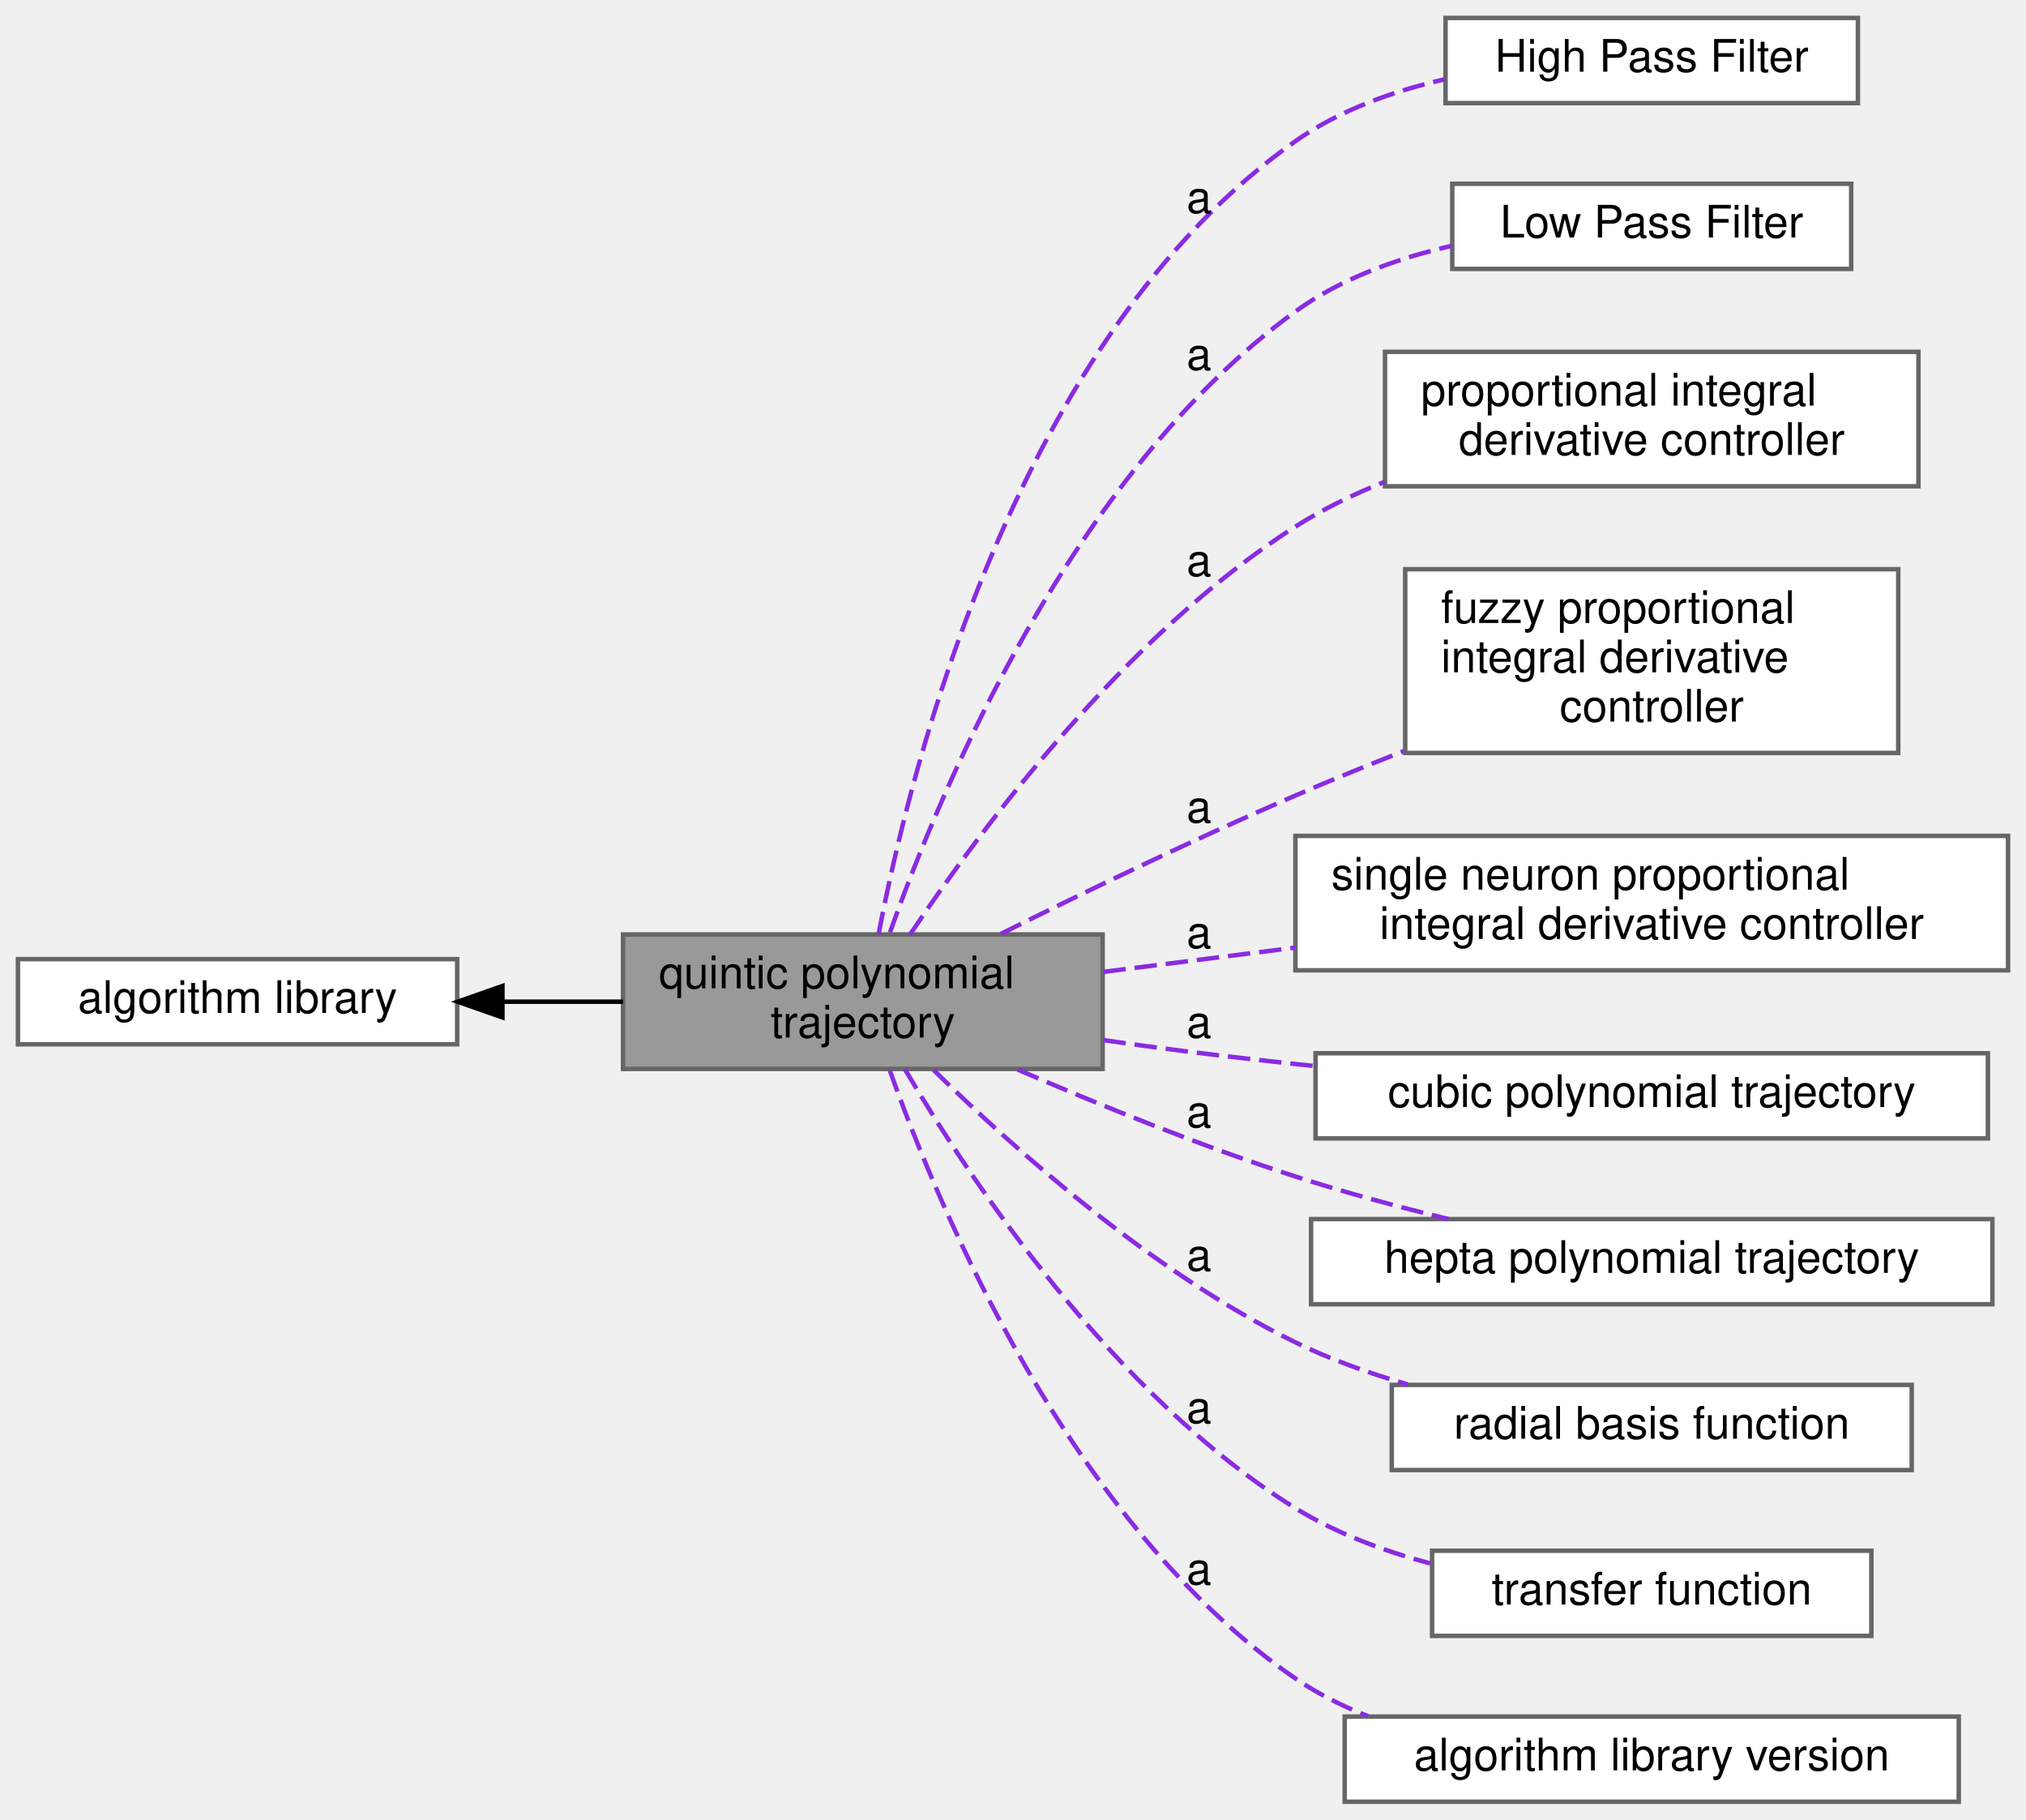
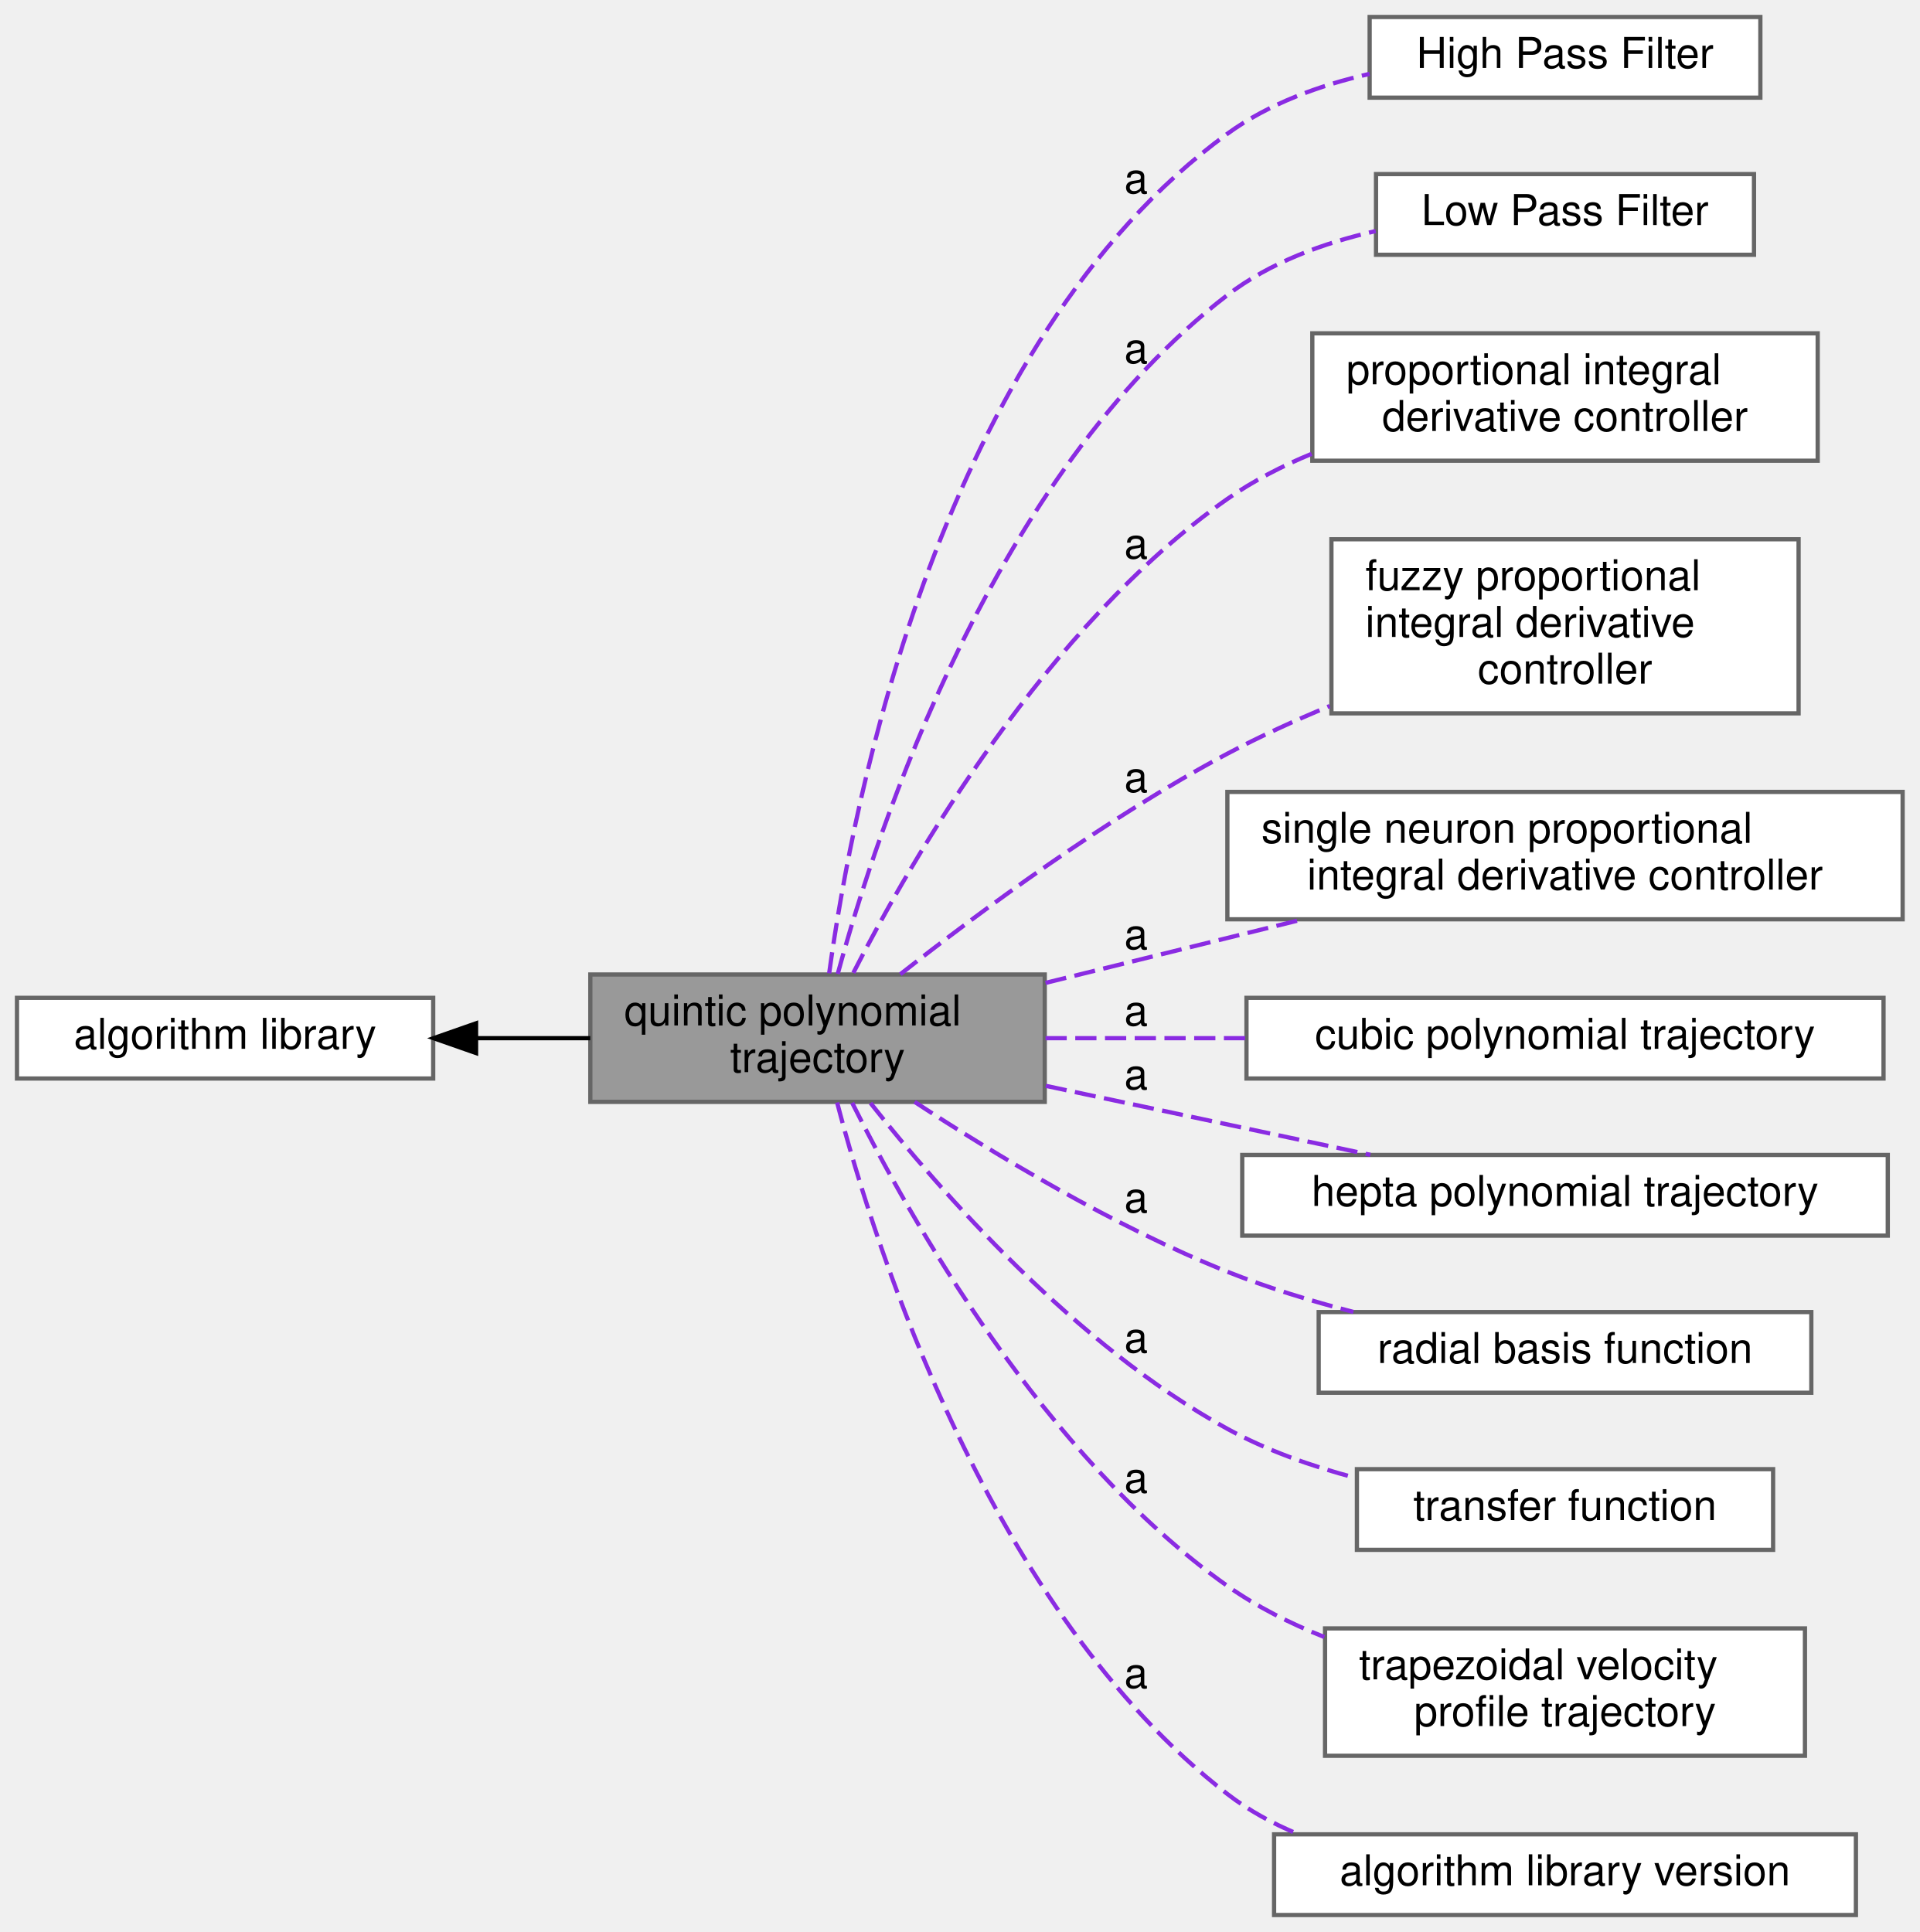
- <svg xmlns="http://www.w3.org/2000/svg" xmlns:xlink="http://www.w3.org/1999/xlink" width="452pt" height="406pt" viewBox="0.00 0.00 452.00 406.00">
-   <g id="graph0" class="graph" transform="scale(1 1) rotate(0) translate(4 402)">
+ <svg xmlns="http://www.w3.org/2000/svg" xmlns:xlink="http://www.w3.org/1999/xlink" width="452pt" height="455pt" viewBox="0.00 0.00 452.00 455.00">
+   <g id="graph0" class="graph" transform="scale(1 1) rotate(0) translate(4 451)">
    <g id="Node000002" class="node">
      <g id="a_Node000002">
        <a xlink:href="../../df/d91/group__A.html" target="_top" xlink:title=" ">
-           <polygon fill="white" stroke="#666666" points="98,-188 0,-188 0,-169 98,-169 98,-188" />
-           <text text-anchor="middle" x="49" y="-176" font-family="Helvetica,sans-Serif" font-size="10.00">algorithm library</text>
+           <polygon fill="white" stroke="#666666" points="98,-216 0,-216 0,-197 98,-197 98,-216" />
+           <text text-anchor="middle" x="49" y="-204" font-family="Helvetica,sans-Serif" font-size="10.00">algorithm library</text>
        </a>
      </g>
    </g>
    <g id="Node000001" class="node">
      <g id="a_Node000001">
        <a xlink:title=" ">
-           <polygon fill="#999999" stroke="#666666" points="242,-193.5 135,-193.5 135,-163.5 242,-163.5 242,-193.5" />
-           <text text-anchor="start" x="143" y="-181.5" font-family="Helvetica,sans-Serif" font-size="10.00">quintic polynomial</text>
-           <text text-anchor="middle" x="188.5" y="-170.5" font-family="Helvetica,sans-Serif" font-size="10.00"> trajectory</text>
+           <polygon fill="#999999" stroke="#666666" points="242,-221.5 135,-221.5 135,-191.5 242,-191.5 242,-221.5" />
+           <text text-anchor="start" x="143" y="-209.5" font-family="Helvetica,sans-Serif" font-size="10.00">quintic polynomial</text>
+           <text text-anchor="middle" x="188.5" y="-198.5" font-family="Helvetica,sans-Serif" font-size="10.00"> trajectory</text>
        </a>
      </g>
    </g>
    <g id="edge1" class="edge">
-       <path fill="none" stroke="black" d="M108.33,-178.5C117.18,-178.5 126.27,-178.5 134.98,-178.5" />
-       <polygon fill="black" stroke="black" points="108.09,-175 98.09,-178.5 108.09,-182 108.09,-175" />
+       <path fill="none" stroke="black" d="M108.33,-206.5C117.18,-206.5 126.27,-206.5 134.98,-206.5" />
+       <polygon fill="black" stroke="black" points="108.09,-203 98.09,-206.5 108.09,-210 108.09,-203" />
    </g>
    <g id="Node000003" class="node">
      <g id="a_Node000003">
        <a xlink:href="../../dd/d71/group__A__HPF.html" target="_top" xlink:title=" ">
-           <polygon fill="white" stroke="#666666" points="410.5,-398 318.5,-398 318.5,-379 410.5,-379 410.5,-398" />
-           <text text-anchor="middle" x="364.5" y="-386" font-family="Helvetica,sans-Serif" font-size="10.00">High Pass Filter</text>
+           <polygon fill="white" stroke="#666666" points="410.5,-447 318.5,-447 318.5,-428 410.5,-428 410.5,-447" />
+           <text text-anchor="middle" x="364.5" y="-435" font-family="Helvetica,sans-Serif" font-size="10.00">High Pass Filter</text>
        </a>
      </g>
    </g>
    <g id="Node000004" class="node">
      <g id="a_Node000004">
        <a xlink:href="../../df/d27/group__A__LPF.html" target="_top" xlink:title=" ">
-           <polygon fill="white" stroke="#666666" points="409,-361 320,-361 320,-342 409,-342 409,-361" />
-           <text text-anchor="middle" x="364.5" y="-349" font-family="Helvetica,sans-Serif" font-size="10.00">Low Pass Filter</text>
+           <polygon fill="white" stroke="#666666" points="409,-410 320,-410 320,-391 409,-391 409,-410" />
+           <text text-anchor="middle" x="364.5" y="-398" font-family="Helvetica,sans-Serif" font-size="10.00">Low Pass Filter</text>
        </a>
      </g>
    </g>
    <g id="Node000005" class="node">
      <g id="a_Node000005">
        <a xlink:href="../../d8/da8/group__A__PID.html" target="_top" xlink:title=" ">
-           <polygon fill="white" stroke="#666666" points="424,-323.5 305,-323.5 305,-293.5 424,-293.5 424,-323.5" />
-           <text text-anchor="start" x="313" y="-311.5" font-family="Helvetica,sans-Serif" font-size="10.00">proportional integral</text>
-           <text text-anchor="middle" x="364.5" y="-300.5" font-family="Helvetica,sans-Serif" font-size="10.00"> derivative controller</text>
+           <polygon fill="white" stroke="#666666" points="424,-372.5 305,-372.5 305,-342.5 424,-342.5 424,-372.5" />
+           <text text-anchor="start" x="313" y="-360.5" font-family="Helvetica,sans-Serif" font-size="10.00">proportional integral</text>
+           <text text-anchor="middle" x="364.5" y="-349.5" font-family="Helvetica,sans-Serif" font-size="10.00"> derivative controller</text>
        </a>
      </g>
    </g>
    <g id="Node000006" class="node">
      <g id="a_Node000006">
        <a xlink:href="../../dc/db1/group__A__PID__FUZZY.html" target="_top" xlink:title=" ">
-           <polygon fill="white" stroke="#666666" points="419.5,-275 309.5,-275 309.5,-234 419.5,-234 419.5,-275" />
-           <text text-anchor="start" x="317.5" y="-263" font-family="Helvetica,sans-Serif" font-size="10.00">fuzzy proportional</text>
-           <text text-anchor="start" x="317.5" y="-252" font-family="Helvetica,sans-Serif" font-size="10.00"> integral derivative</text>
-           <text text-anchor="middle" x="364.5" y="-241" font-family="Helvetica,sans-Serif" font-size="10.00"> controller</text>
+           <polygon fill="white" stroke="#666666" points="419.5,-324 309.5,-324 309.5,-283 419.5,-283 419.5,-324" />
+           <text text-anchor="start" x="317.5" y="-312" font-family="Helvetica,sans-Serif" font-size="10.00">fuzzy proportional</text>
+           <text text-anchor="start" x="317.5" y="-301" font-family="Helvetica,sans-Serif" font-size="10.00"> integral derivative</text>
+           <text text-anchor="middle" x="364.5" y="-290" font-family="Helvetica,sans-Serif" font-size="10.00"> controller</text>
        </a>
      </g>
    </g>
    <g id="Node000007" class="node">
      <g id="a_Node000007">
        <a xlink:href="../../db/d33/group__A__PID__NEURO.html" target="_top" xlink:title=" ">
-           <polygon fill="white" stroke="#666666" points="444,-215.5 285,-215.5 285,-185.5 444,-185.5 444,-215.5" />
-           <text text-anchor="start" x="293" y="-203.5" font-family="Helvetica,sans-Serif" font-size="10.00">single neuron proportional</text>
-           <text text-anchor="middle" x="364.5" y="-192.5" font-family="Helvetica,sans-Serif" font-size="10.00"> integral derivative controller</text>
+           <polygon fill="white" stroke="#666666" points="444,-264.5 285,-264.5 285,-234.5 444,-234.5 444,-264.5" />
+           <text text-anchor="start" x="293" y="-252.5" font-family="Helvetica,sans-Serif" font-size="10.00">single neuron proportional</text>
+           <text text-anchor="middle" x="364.5" y="-241.5" font-family="Helvetica,sans-Serif" font-size="10.00"> integral derivative controller</text>
        </a>
      </g>
    </g>
    <g id="Node000008" class="node">
      <g id="a_Node000008">
        <a xlink:href="../../d4/d5e/group__A__POLYTRAJ3.html" target="_top" xlink:title=" ">
-           <polygon fill="white" stroke="#666666" points="439.5,-167 289.5,-167 289.5,-148 439.5,-148 439.5,-167" />
-           <text text-anchor="middle" x="364.5" y="-155" font-family="Helvetica,sans-Serif" font-size="10.00">cubic polynomial trajectory</text>
+           <polygon fill="white" stroke="#666666" points="439.5,-216 289.5,-216 289.5,-197 439.5,-197 439.5,-216" />
+           <text text-anchor="middle" x="364.5" y="-204" font-family="Helvetica,sans-Serif" font-size="10.00">cubic polynomial trajectory</text>
        </a>
      </g>
    </g>
    <g id="edge2" class="edge">
-       <path fill="none" stroke="blueviolet" stroke-dasharray="5,2" d="M192.03,-193.64C199.12,-230.83 222.88,-326.8 285,-370.5 294.72,-377.34 306.64,-381.62 318.23,-384.29" />
-       <text text-anchor="middle" x="263.5" y="-354.5" font-family="Helvetica,sans-Serif" font-size="10.00">a</text>
+       <path fill="none" stroke="blueviolet" stroke-dasharray="5,2" d="M191.24,-221.78C196.7,-261.85 217.36,-370.22 285,-419.5 294.72,-426.58 306.77,-430.94 318.48,-433.6" />
+       <text text-anchor="middle" x="263.5" y="-405.5" font-family="Helvetica,sans-Serif" font-size="10.00">a</text>
    </g>
    <g id="edge3" class="edge">
-       <path fill="none" stroke="blueviolet" stroke-dasharray="5,2" d="M194.55,-193.95C205.61,-225.28 235.05,-296.34 285,-332.5 295.11,-339.82 307.68,-344.34 319.77,-347.13" />
+       <path fill="none" stroke="blueviolet" stroke-dasharray="5,2" d="M193.26,-221.65C202.55,-255.84 229.94,-339.26 285,-381.5 295.01,-389.18 307.69,-393.81 319.92,-396.58" />
+       <text text-anchor="middle" x="263.5" y="-365.5" font-family="Helvetica,sans-Serif" font-size="10.00">a</text>
+     </g>
+     <g id="edge4" class="edge">
+       <path fill="none" stroke="blueviolet" stroke-dasharray="5,2" d="M196.93,-221.89C210.6,-248.61 242.31,-303.57 285,-333.5 291.07,-337.75 297.91,-341.27 304.96,-344.17" />
      <text text-anchor="middle" x="263.5" y="-319.5" font-family="Helvetica,sans-Serif" font-size="10.00">a</text>
    </g>
-     <g id="edge4" class="edge">
-       <path fill="none" stroke="blueviolet" stroke-dasharray="5,2" d="M199.04,-193.5C214.39,-216.45 246.77,-260.15 285,-284.5 291.13,-288.4 297.93,-291.71 304.9,-294.49" />
-       <text text-anchor="middle" x="263.5" y="-273.5" font-family="Helvetica,sans-Serif" font-size="10.00">a</text>
-     </g>
    <g id="edge5" class="edge">
-       <path fill="none" stroke="blueviolet" stroke-dasharray="5,2" d="M219.31,-193.65C238,-202.96 262.69,-214.88 285,-224.5 292.77,-227.85 301.05,-231.22 309.21,-234.43" />
-       <text text-anchor="middle" x="263.5" y="-218.5" font-family="Helvetica,sans-Serif" font-size="10.00">a</text>
+       <path fill="none" stroke="blueviolet" stroke-dasharray="5,2" d="M207.99,-221.56C226.61,-236.2 256.56,-258.39 285,-273.5 292.6,-277.54 300.87,-281.31 309.09,-284.72" />
+       <text text-anchor="middle" x="263.5" y="-264.5" font-family="Helvetica,sans-Serif" font-size="10.00">a</text>
    </g>
    <g id="edge6" class="edge">
-       <path fill="none" stroke="blueviolet" stroke-dasharray="5,2" d="M242.18,-185.16C255.68,-186.87 270.5,-188.74 285,-190.57" />
-       <text text-anchor="middle" x="263.5" y="-190.5" font-family="Helvetica,sans-Serif" font-size="10.00">a</text>
+       <path fill="none" stroke="blueviolet" stroke-dasharray="5,2" d="M242.18,-219.52C261.28,-224.24 283.02,-229.61 302.76,-234.49" />
+       <text text-anchor="middle" x="263.5" y="-227.5" font-family="Helvetica,sans-Serif" font-size="10.00">a</text>
    </g>
    <g id="edge7" class="edge">
-       <path fill="none" stroke="blueviolet" stroke-dasharray="5,2" d="M242.19,-169.93C248.19,-169.06 254.22,-168.23 260,-167.5 269.49,-166.3 279.49,-165.17 289.38,-164.13" />
-       <text text-anchor="middle" x="263.5" y="-170.5" font-family="Helvetica,sans-Serif" font-size="10.00">a</text>
+       <path fill="none" stroke="blueviolet" stroke-dasharray="5,2" d="M242.18,-206.5C257.08,-206.5 273.59,-206.5 289.5,-206.5" />
+       <text text-anchor="middle" x="263.5" y="-209.5" font-family="Helvetica,sans-Serif" font-size="10.00">a</text>
    </g>
    <g id="Node000009" class="node">
      <g id="a_Node000009">
        <a xlink:href="../../de/d6e/group__A__POLYTRAJ7.html" target="_top" xlink:title=" ">
-           <polygon fill="white" stroke="#666666" points="440.5,-130 288.5,-130 288.5,-111 440.5,-111 440.5,-130" />
-           <text text-anchor="middle" x="364.5" y="-118" font-family="Helvetica,sans-Serif" font-size="10.00">hepta polynomial trajectory</text>
+           <polygon fill="white" stroke="#666666" points="440.5,-179 288.5,-179 288.5,-160 440.5,-160 440.5,-179" />
+           <text text-anchor="middle" x="364.5" y="-167" font-family="Helvetica,sans-Serif" font-size="10.00">hepta polynomial trajectory</text>
        </a>
      </g>
    </g>
    <g id="edge8" class="edge">
-       <path fill="none" stroke="blueviolet" stroke-dasharray="5,2" d="M223.07,-163.34C241.17,-155.54 264.04,-146.27 285,-139.5 295.94,-135.96 307.93,-132.74 319.17,-130" />
-       <text text-anchor="middle" x="263.5" y="-150.5" font-family="Helvetica,sans-Serif" font-size="10.00">a</text>
+       <path fill="none" stroke="blueviolet" stroke-dasharray="5,2" d="M242.24,-195.28C248.23,-194 254.25,-192.72 260,-191.5 279.23,-187.41 300.46,-182.9 318.67,-179.03" />
+       <text text-anchor="middle" x="263.5" y="-194.5" font-family="Helvetica,sans-Serif" font-size="10.00">a</text>
    </g>
    <g id="Node000010" class="node">
      <g id="a_Node000010">
        <a xlink:href="../../dd/dd8/group__A__RBF.html" target="_top" xlink:title=" ">
-           <polygon fill="white" stroke="#666666" points="422.5,-93 306.5,-93 306.5,-74 422.5,-74 422.5,-93" />
-           <text text-anchor="middle" x="364.5" y="-81" font-family="Helvetica,sans-Serif" font-size="10.00">radial basis function</text>
+           <polygon fill="white" stroke="#666666" points="422.5,-142 306.5,-142 306.5,-123 422.5,-123 422.5,-142" />
+           <text text-anchor="middle" x="364.5" y="-130" font-family="Helvetica,sans-Serif" font-size="10.00">radial basis function</text>
        </a>
      </g>
    </g>
    <g id="edge9" class="edge">
-       <path fill="none" stroke="blueviolet" stroke-dasharray="5,2" d="M204.26,-163.28C221.89,-145.98 253.02,-118.14 285,-102.5 292.81,-98.68 301.44,-95.6 310.04,-93.12" />
-       <text text-anchor="middle" x="263.5" y="-118.5" font-family="Helvetica,sans-Serif" font-size="10.00">a</text>
+       <path fill="none" stroke="blueviolet" stroke-dasharray="5,2" d="M211.35,-191.5C230.14,-179.2 258.35,-162.15 285,-151.5 294.38,-147.76 304.69,-144.61 314.67,-142.03" />
+       <text text-anchor="middle" x="263.5" y="-165.5" font-family="Helvetica,sans-Serif" font-size="10.00">a</text>
    </g>
    <g id="Node000011" class="node">
      <g id="a_Node000011">
        <a xlink:href="../../d0/ddd/group__A__TF.html" target="_top" xlink:title=" ">
-           <polygon fill="white" stroke="#666666" points="413.5,-56 315.5,-56 315.5,-37 413.5,-37 413.5,-56" />
-           <text text-anchor="middle" x="364.5" y="-44" font-family="Helvetica,sans-Serif" font-size="10.00">transfer function</text>
+           <polygon fill="white" stroke="#666666" points="413.5,-105 315.5,-105 315.5,-86 413.5,-86 413.5,-105" />
+           <text text-anchor="middle" x="364.5" y="-93" font-family="Helvetica,sans-Serif" font-size="10.00">transfer function</text>
        </a>
      </g>
    </g>
    <g id="edge10" class="edge">
-       <path fill="none" stroke="blueviolet" stroke-dasharray="5,2" d="M197.9,-163.41C212.36,-138.88 244.35,-90.61 285,-65.5 294.07,-59.9 304.67,-55.95 315.1,-53.16" />
-       <text text-anchor="middle" x="263.5" y="-84.5" font-family="Helvetica,sans-Serif" font-size="10.00">a</text>
+       <path fill="none" stroke="blueviolet" stroke-dasharray="5,2" d="M200.97,-191.23C217.3,-170.58 249.28,-134.11 285,-114.5 294.22,-109.44 304.77,-105.71 315.09,-102.97" />
+       <text text-anchor="middle" x="263.5" y="-132.5" font-family="Helvetica,sans-Serif" font-size="10.00">a</text>
    </g>
    <g id="Node000012" class="node">
      <g id="a_Node000012">
+         <a xlink:href="../../db/d75/group__A__TRAPTRAJ.html" target="_top" xlink:title=" ">
+           <polygon fill="white" stroke="#666666" points="421,-67.5 308,-67.5 308,-37.5 421,-37.5 421,-67.5" />
+           <text text-anchor="start" x="316" y="-55.5" font-family="Helvetica,sans-Serif" font-size="10.00">trapezoidal velocity</text>
+           <text text-anchor="middle" x="364.5" y="-44.5" font-family="Helvetica,sans-Serif" font-size="10.00"> profile trajectory</text>
+         </a>
+       </g>
+     </g>
+     <g id="edge11" class="edge">
+       <path fill="none" stroke="blueviolet" stroke-dasharray="5,2" d="M196.65,-191.29C210.1,-164.32 241.77,-108.06 285,-77.5 291.89,-72.63 299.77,-68.67 307.83,-65.47" />
+       <text text-anchor="middle" x="263.5" y="-99.5" font-family="Helvetica,sans-Serif" font-size="10.00">a</text>
+     </g>
+     <g id="Node000013" class="node">
+       <g id="a_Node000013">
        <a xlink:href="../../d2/d1b/group__A__VERSION.html" target="_top" xlink:title=" ">
          <polygon fill="white" stroke="#666666" points="433,-19 296,-19 296,0 433,0 433,-19" />
          <text text-anchor="middle" x="364.5" y="-7" font-family="Helvetica,sans-Serif" font-size="10.00">algorithm library version</text>
        </a>
      </g>
    </g>
-     <g id="edge11" class="edge">
-       <path fill="none" stroke="blueviolet" stroke-dasharray="5,2" d="M194.52,-163.17C205.52,-132.13 234.86,-61.88 285,-27.5 289.96,-24.1 295.47,-21.33 301.2,-19.09" />
-       <text text-anchor="middle" x="263.5" y="-48.5" font-family="Helvetica,sans-Serif" font-size="10.00">a</text>
+     <g id="edge12" class="edge">
+       <path fill="none" stroke="blueviolet" stroke-dasharray="5,2" d="M193.11,-191.35C202.16,-156.75 229.22,-71.6 285,-28.5 289.99,-24.64 295.66,-21.55 301.6,-19.08" />
+       <text text-anchor="middle" x="263.5" y="-53.5" font-family="Helvetica,sans-Serif" font-size="10.00">a</text>
    </g>
  </g>
</svg>
